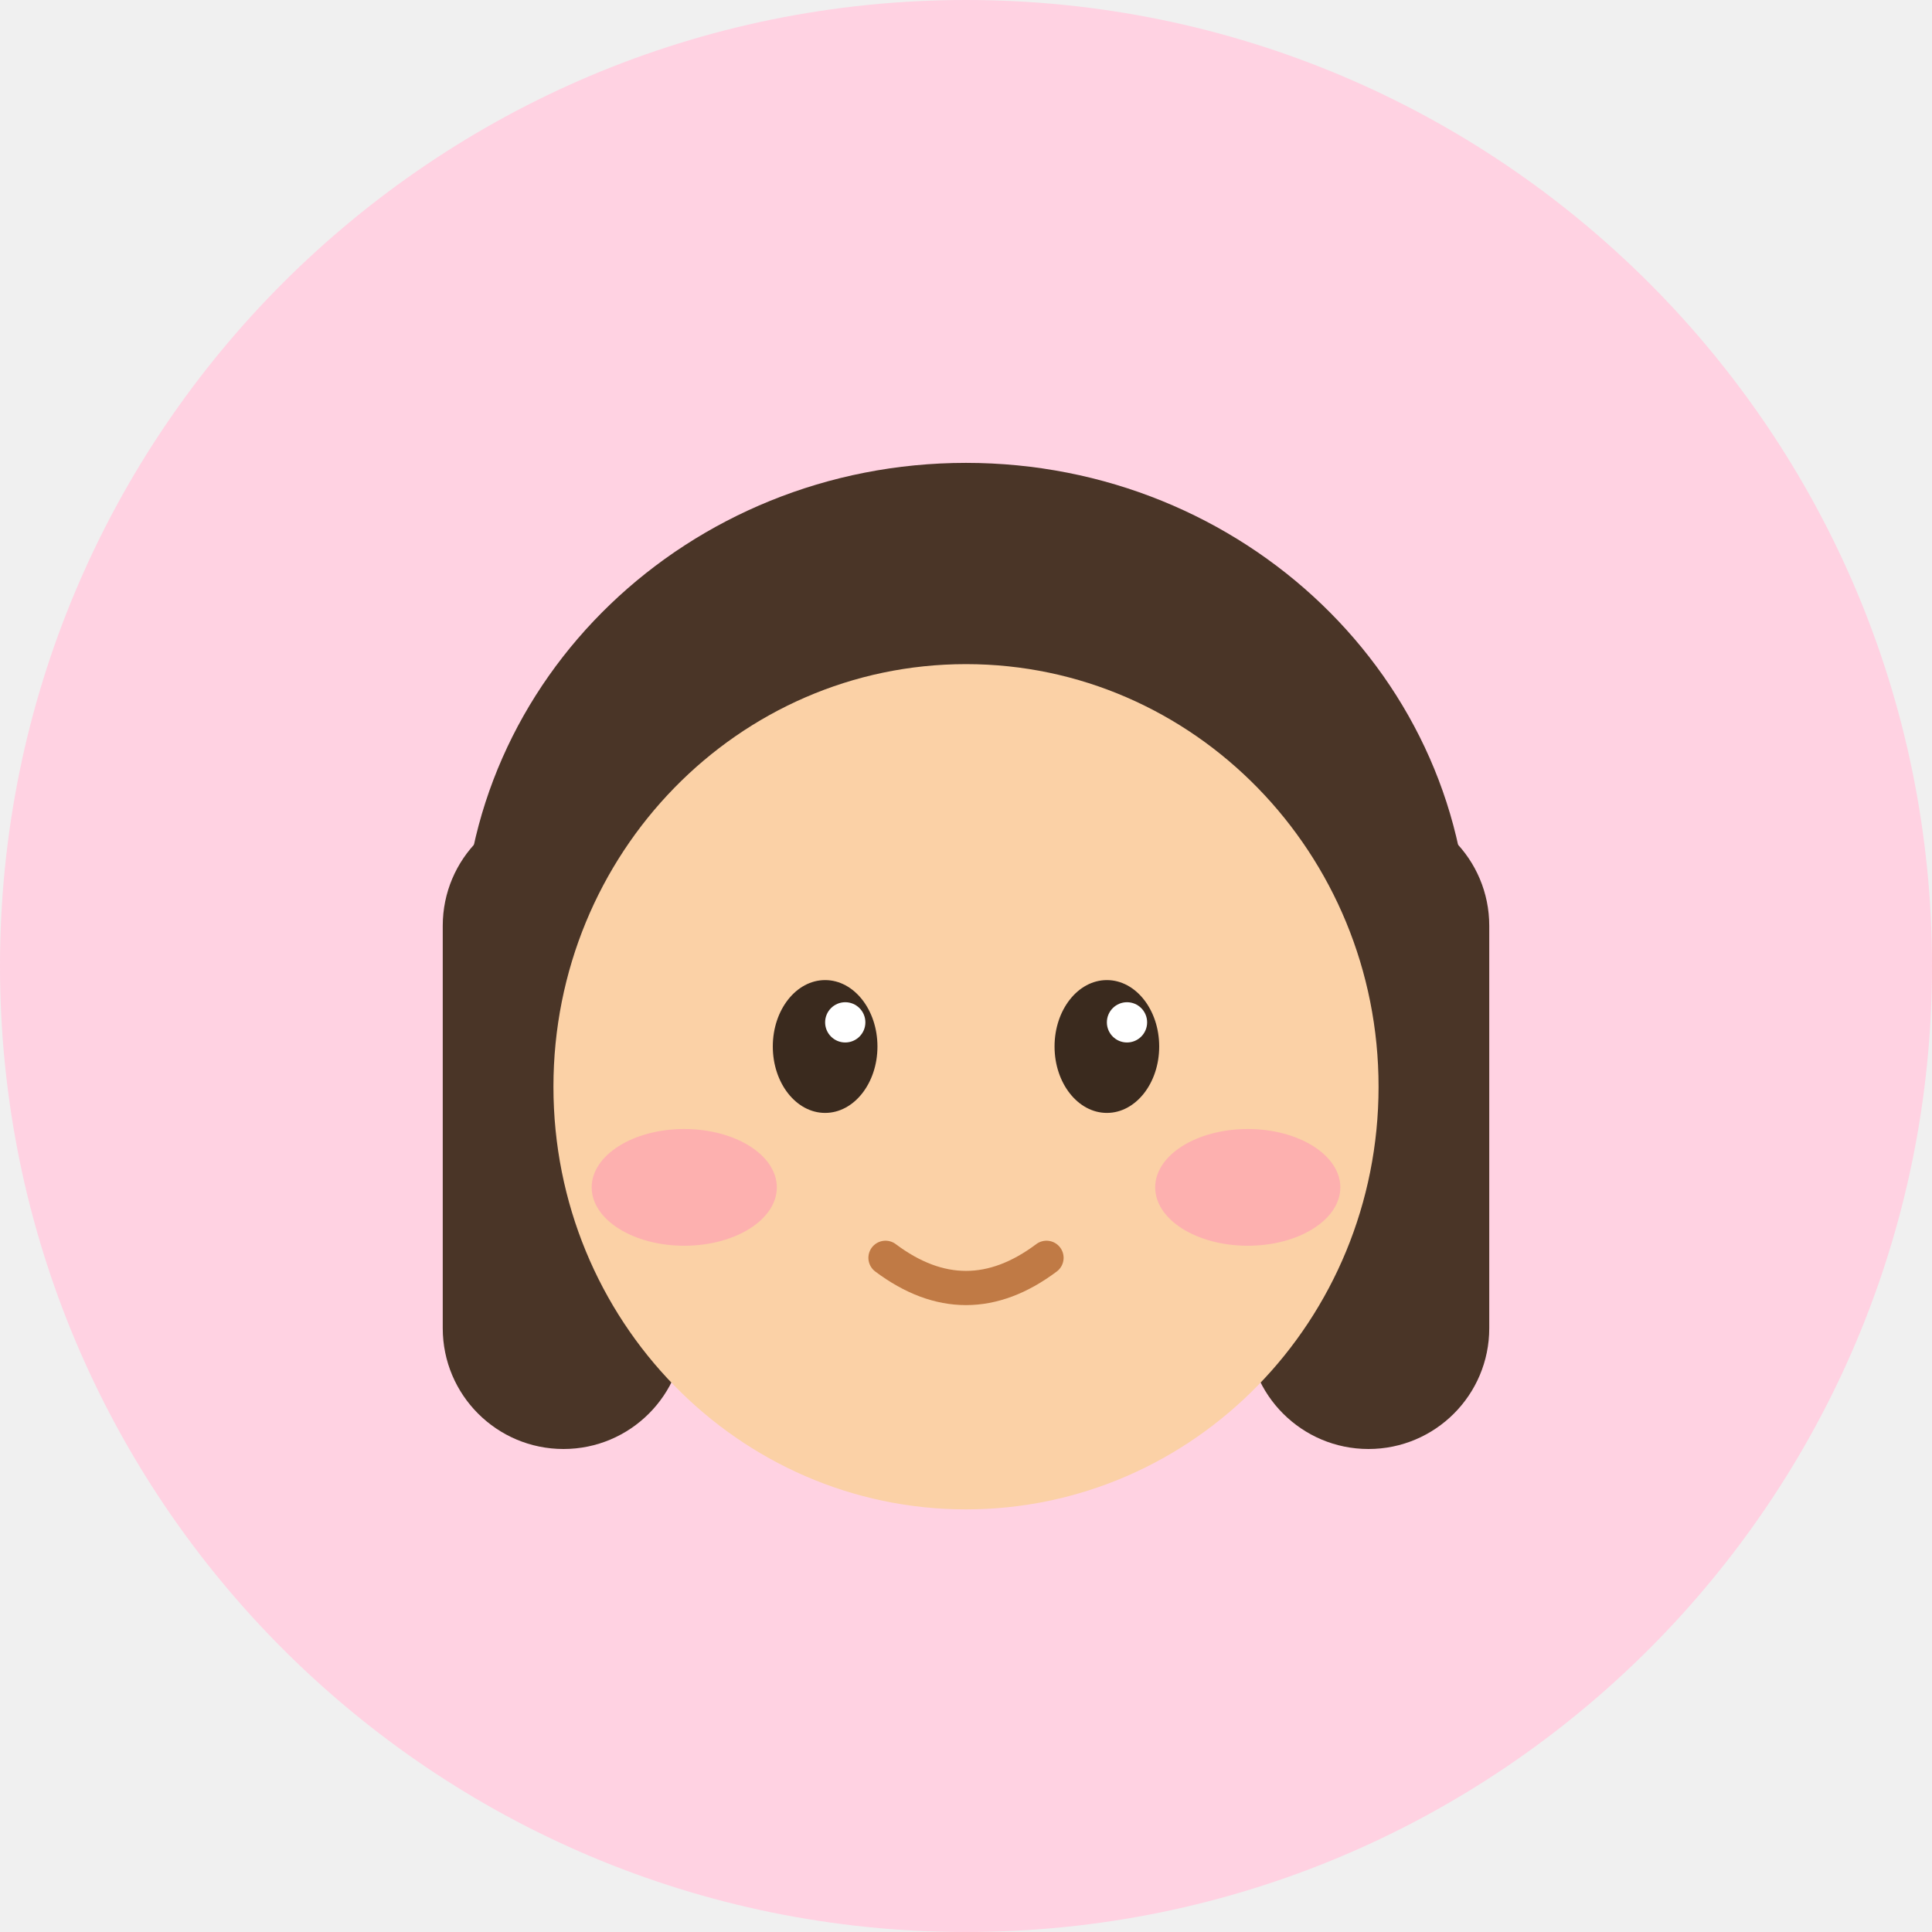
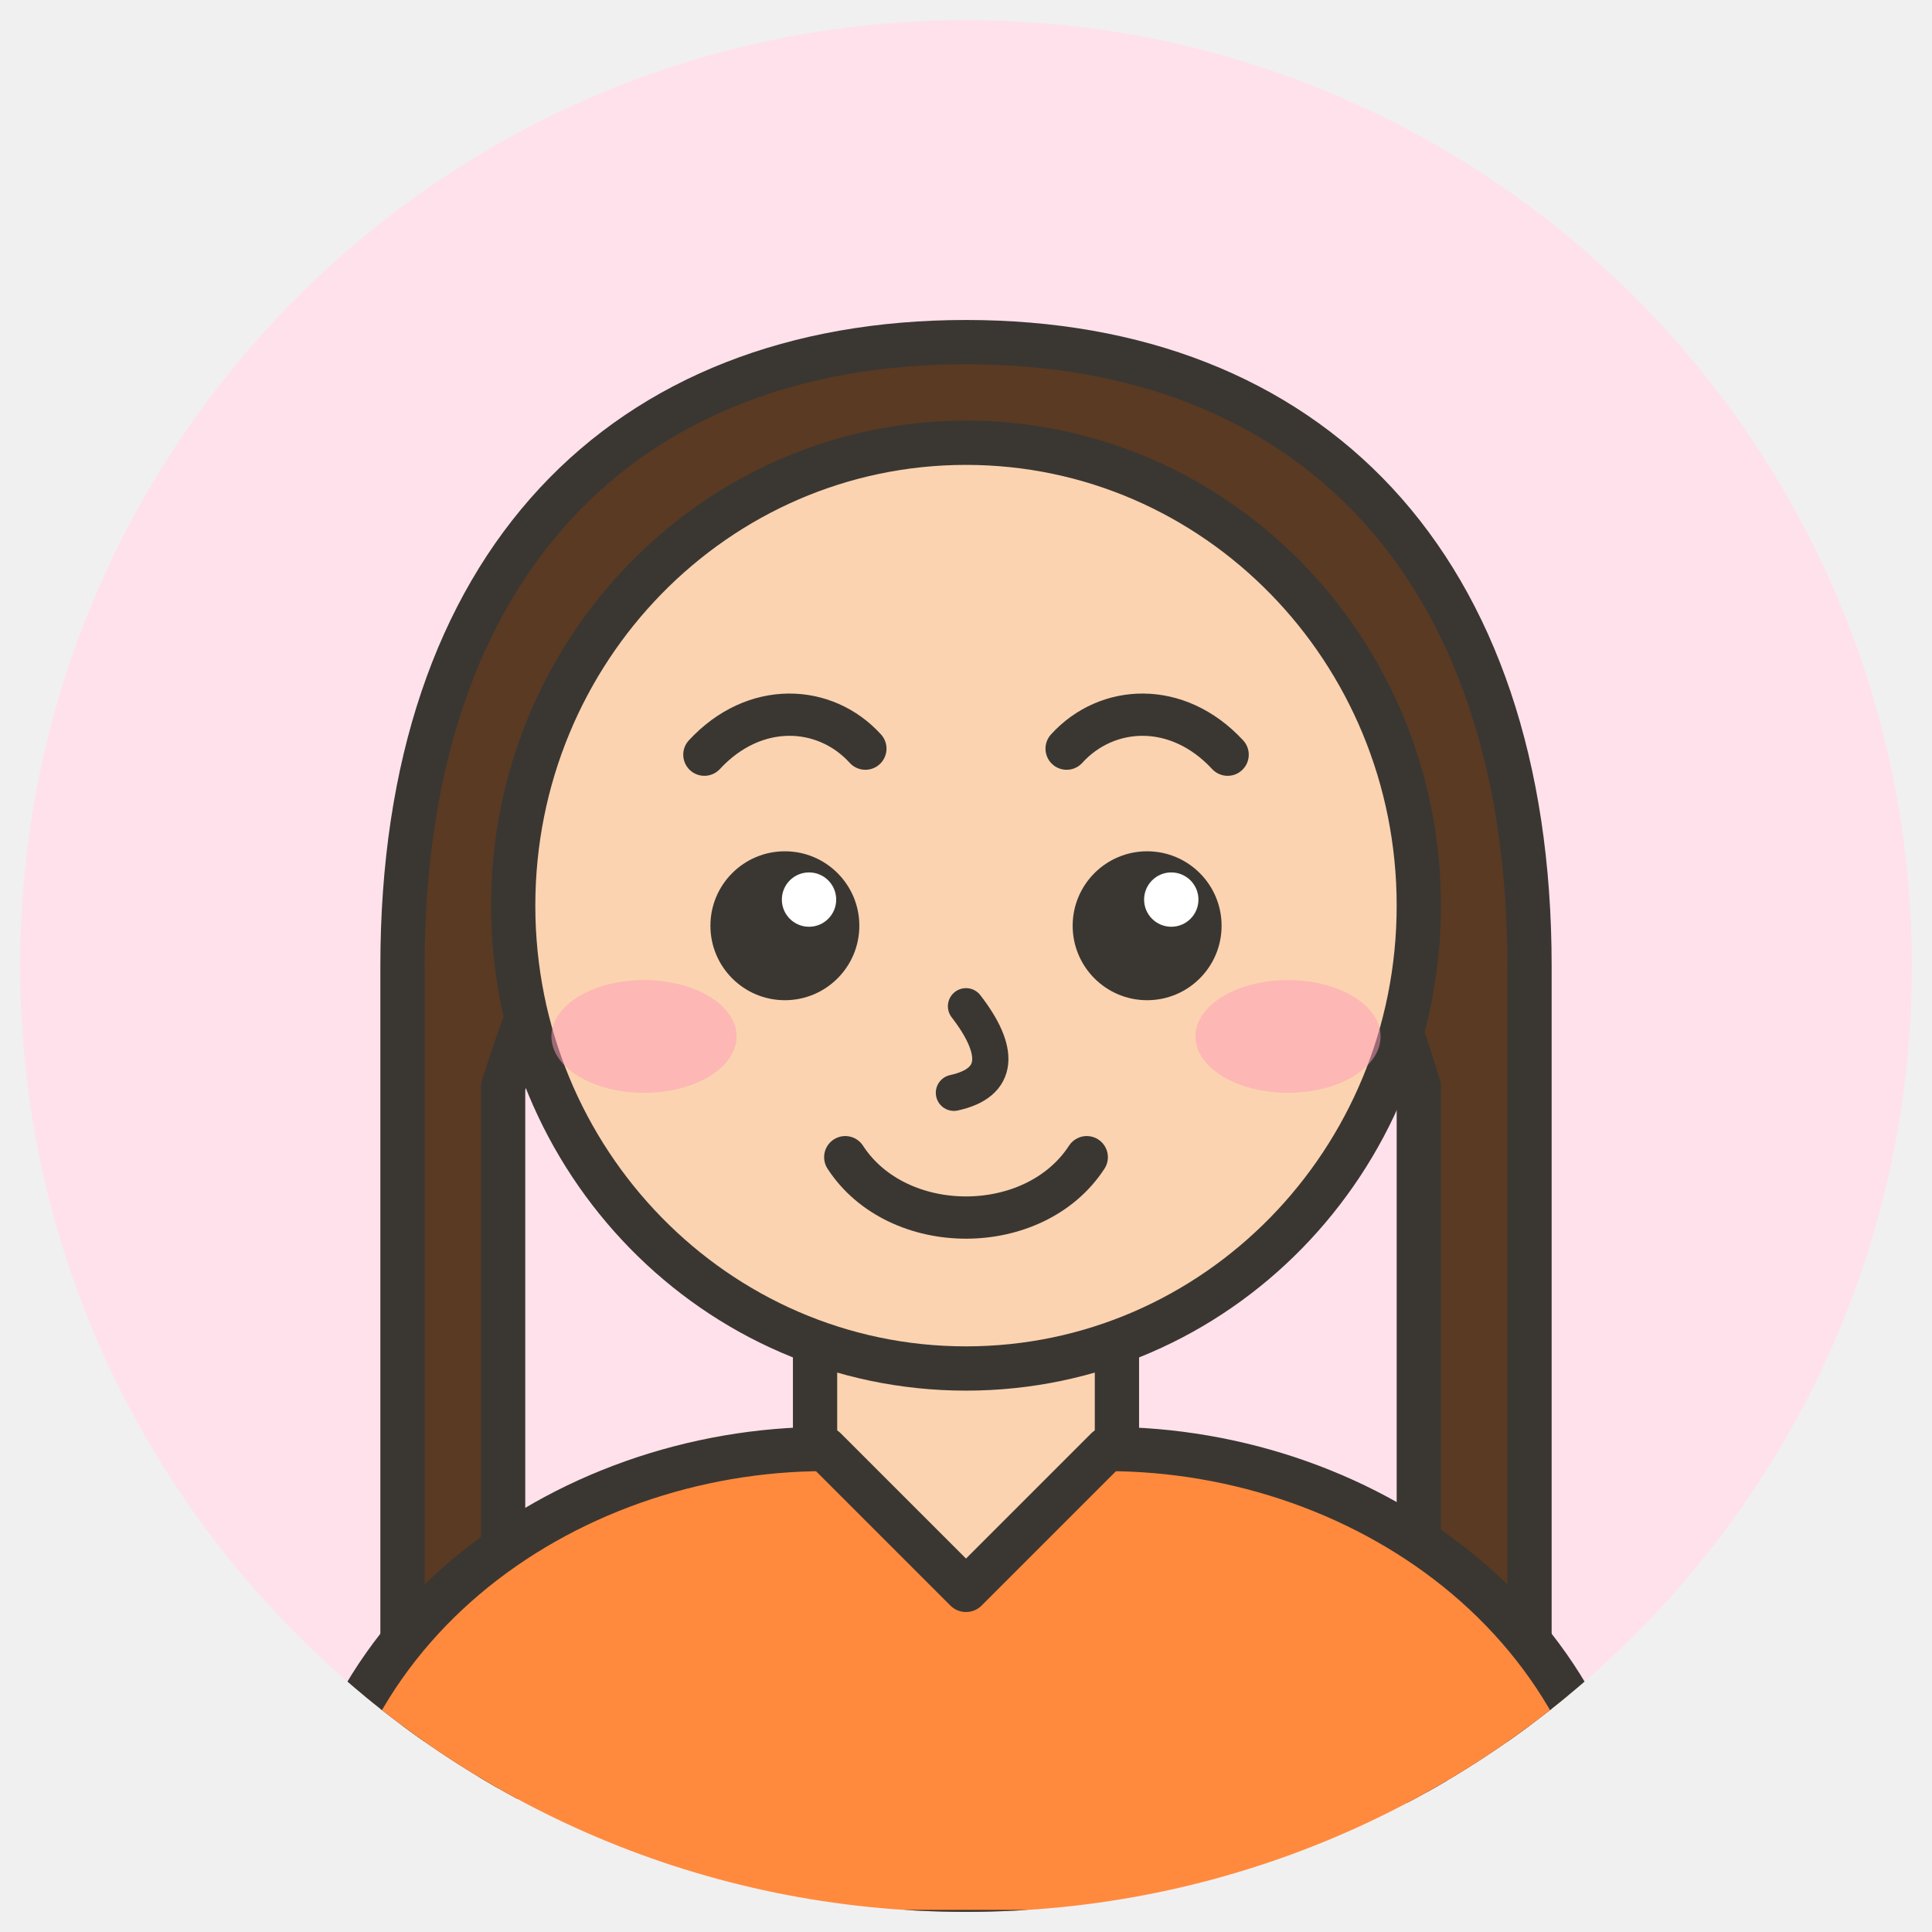
- <svg xmlns="http://www.w3.org/2000/svg" width="96" height="96" viewBox="0 0 96 96">
-   <circle cx="48" cy="48" r="48" fill="#FFD2E2" />
-   <rect x="22" y="40" width="12" height="32" rx="6" fill="#4A3527" />
-   <rect x="62" y="40" width="12" height="32" rx="6" fill="#4A3527" />
-   <ellipse cx="48" cy="47" rx="25" ry="24" fill="#4A3527" />
-   <ellipse cx="48" cy="54" rx="20.5" ry="21" fill="#FBD1A6" />
-   <ellipse cx="41" cy="52" rx="2.6" ry="3.3" fill="#3A2A1E" />
-   <ellipse cx="55" cy="52" rx="2.6" ry="3.3" fill="#3A2A1E" />
-   <circle cx="42" cy="50.8" r="1" fill="#FFFFFF" />
-   <circle cx="56" cy="50.8" r="1" fill="#FFFFFF" />
-   <ellipse cx="34" cy="59" rx="4.6" ry="2.9" fill="#FF8FB8" opacity="0.5" />
-   <ellipse cx="62" cy="59" rx="4.6" ry="2.9" fill="#FF8FB8" opacity="0.5" />
-   <path d="M44 62.5q4 3 8 0" fill="none" stroke="#C07A45" stroke-width="1.7" stroke-linecap="round" />
+ <svg xmlns="http://www.w3.org/2000/svg" width="96" height="96" viewBox="0 0 96 96" role="img" aria-label="妈妈 01 长直发">
+   <defs>
+     <clipPath id="ring-mom-01">
+       <circle cx="48" cy="48" r="47.0" />
+     </clipPath>
+   </defs>
+   <g clip-path="url(#ring-mom-01)">
+     <circle cx="48" cy="48" r="47.0" fill="#FFE1EC" />
+     <path d="M20 88 L20 48 C20 28 31 17 48 17 C65 17 76 28 76 48 L76 88 C76 90.5 72 91 70.5 88.5 L70.5 54 C70.5 54 63 28 53 31 C48 33 46 29 40 31 C31 34 25 54 25 54 L25 88.5 C23.5 91 20 90.5 20 88 Z" fill="#5A3A22" stroke="#3A3733" stroke-width="2.2" stroke-linejoin="round" />
+     <path d="M40.5 60 L40.5 77 C40.5 80 55.5 80 55.5 77 L55.5 60 Z" fill="#FBD3B0" stroke="#3A3733" stroke-width="2.2" stroke-linejoin="round" />
+     <path d="M15 96 C15 81 28 72 41 72 L48 79 L55 72 C68 72 81 81 81 96 Z" fill="#FF8A3D" stroke="#3A3733" stroke-width="2.2" stroke-linejoin="round" />
+     <ellipse cx="48" cy="45" rx="22.5" ry="23" fill="#FBD3B0" stroke="#3A3733" stroke-width="2.2" />
+     <path d="M35 37.5 C37.5 34.8 41 35 43 37.2" fill="none" stroke="#3A3733" stroke-width="2.1" stroke-linecap="round" />
+     <path d="M61 37.5 C58.5 34.8 55 35 53 37.2" fill="none" stroke="#3A3733" stroke-width="2.1" stroke-linecap="round" />
+     <path d="M48 50 C49.7 52.2 49.7 53.8 47.4 54.3" fill="none" stroke="#3A3733" stroke-width="1.8" stroke-linecap="round" />
+     <circle cx="39" cy="46" r="3.7" fill="#3A3733" />
+     <circle cx="57" cy="46" r="3.7" fill="#3A3733" />
+     <circle cx="40.2" cy="44.7" r="1.35" fill="#FFFFFF" />
+     <circle cx="58.2" cy="44.7" r="1.35" fill="#FFFFFF" />
+     <path d="M42 57.5 C44.6 61.5 51.4 61.5 54 57.5" fill="none" stroke="#3A3733" stroke-width="2.1" stroke-linecap="round" />
+     <ellipse cx="32" cy="51.5" rx="4.6" ry="2.8" fill="#FF9BB8" opacity="0.5" />
+     <ellipse cx="64" cy="51.5" rx="4.6" ry="2.8" fill="#FF9BB8" opacity="0.5" />
+   </g>
</svg>
